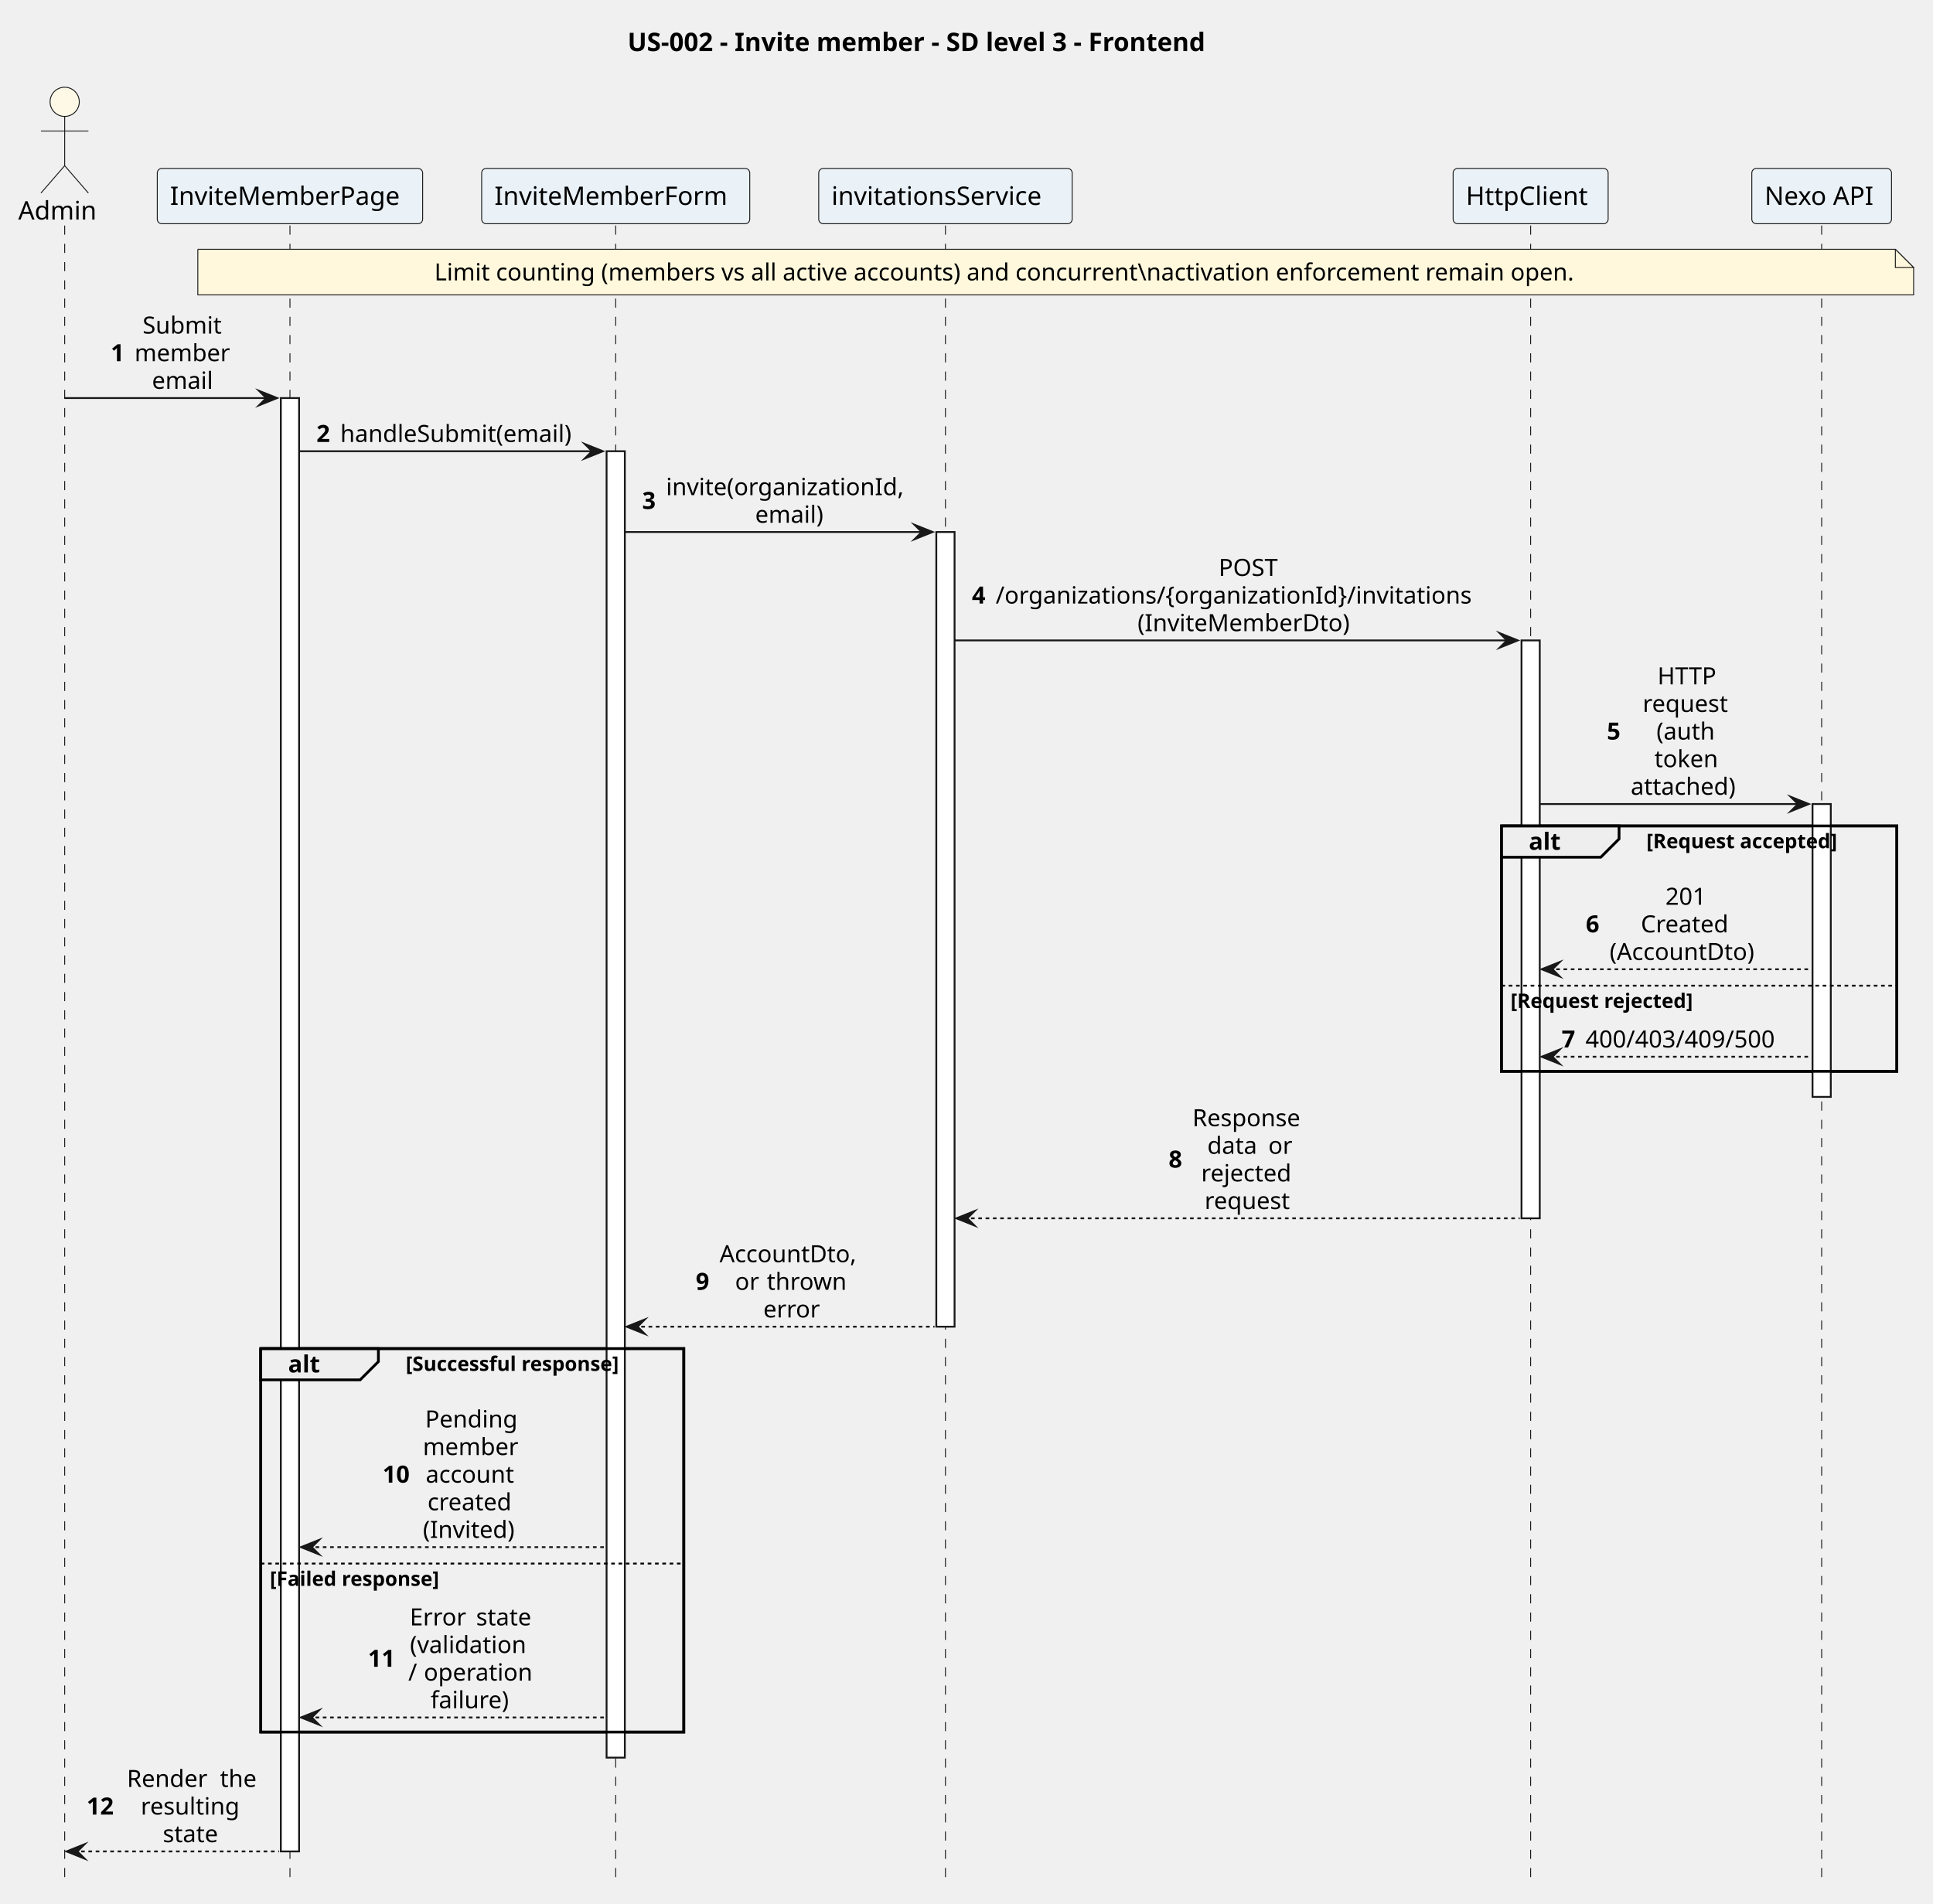
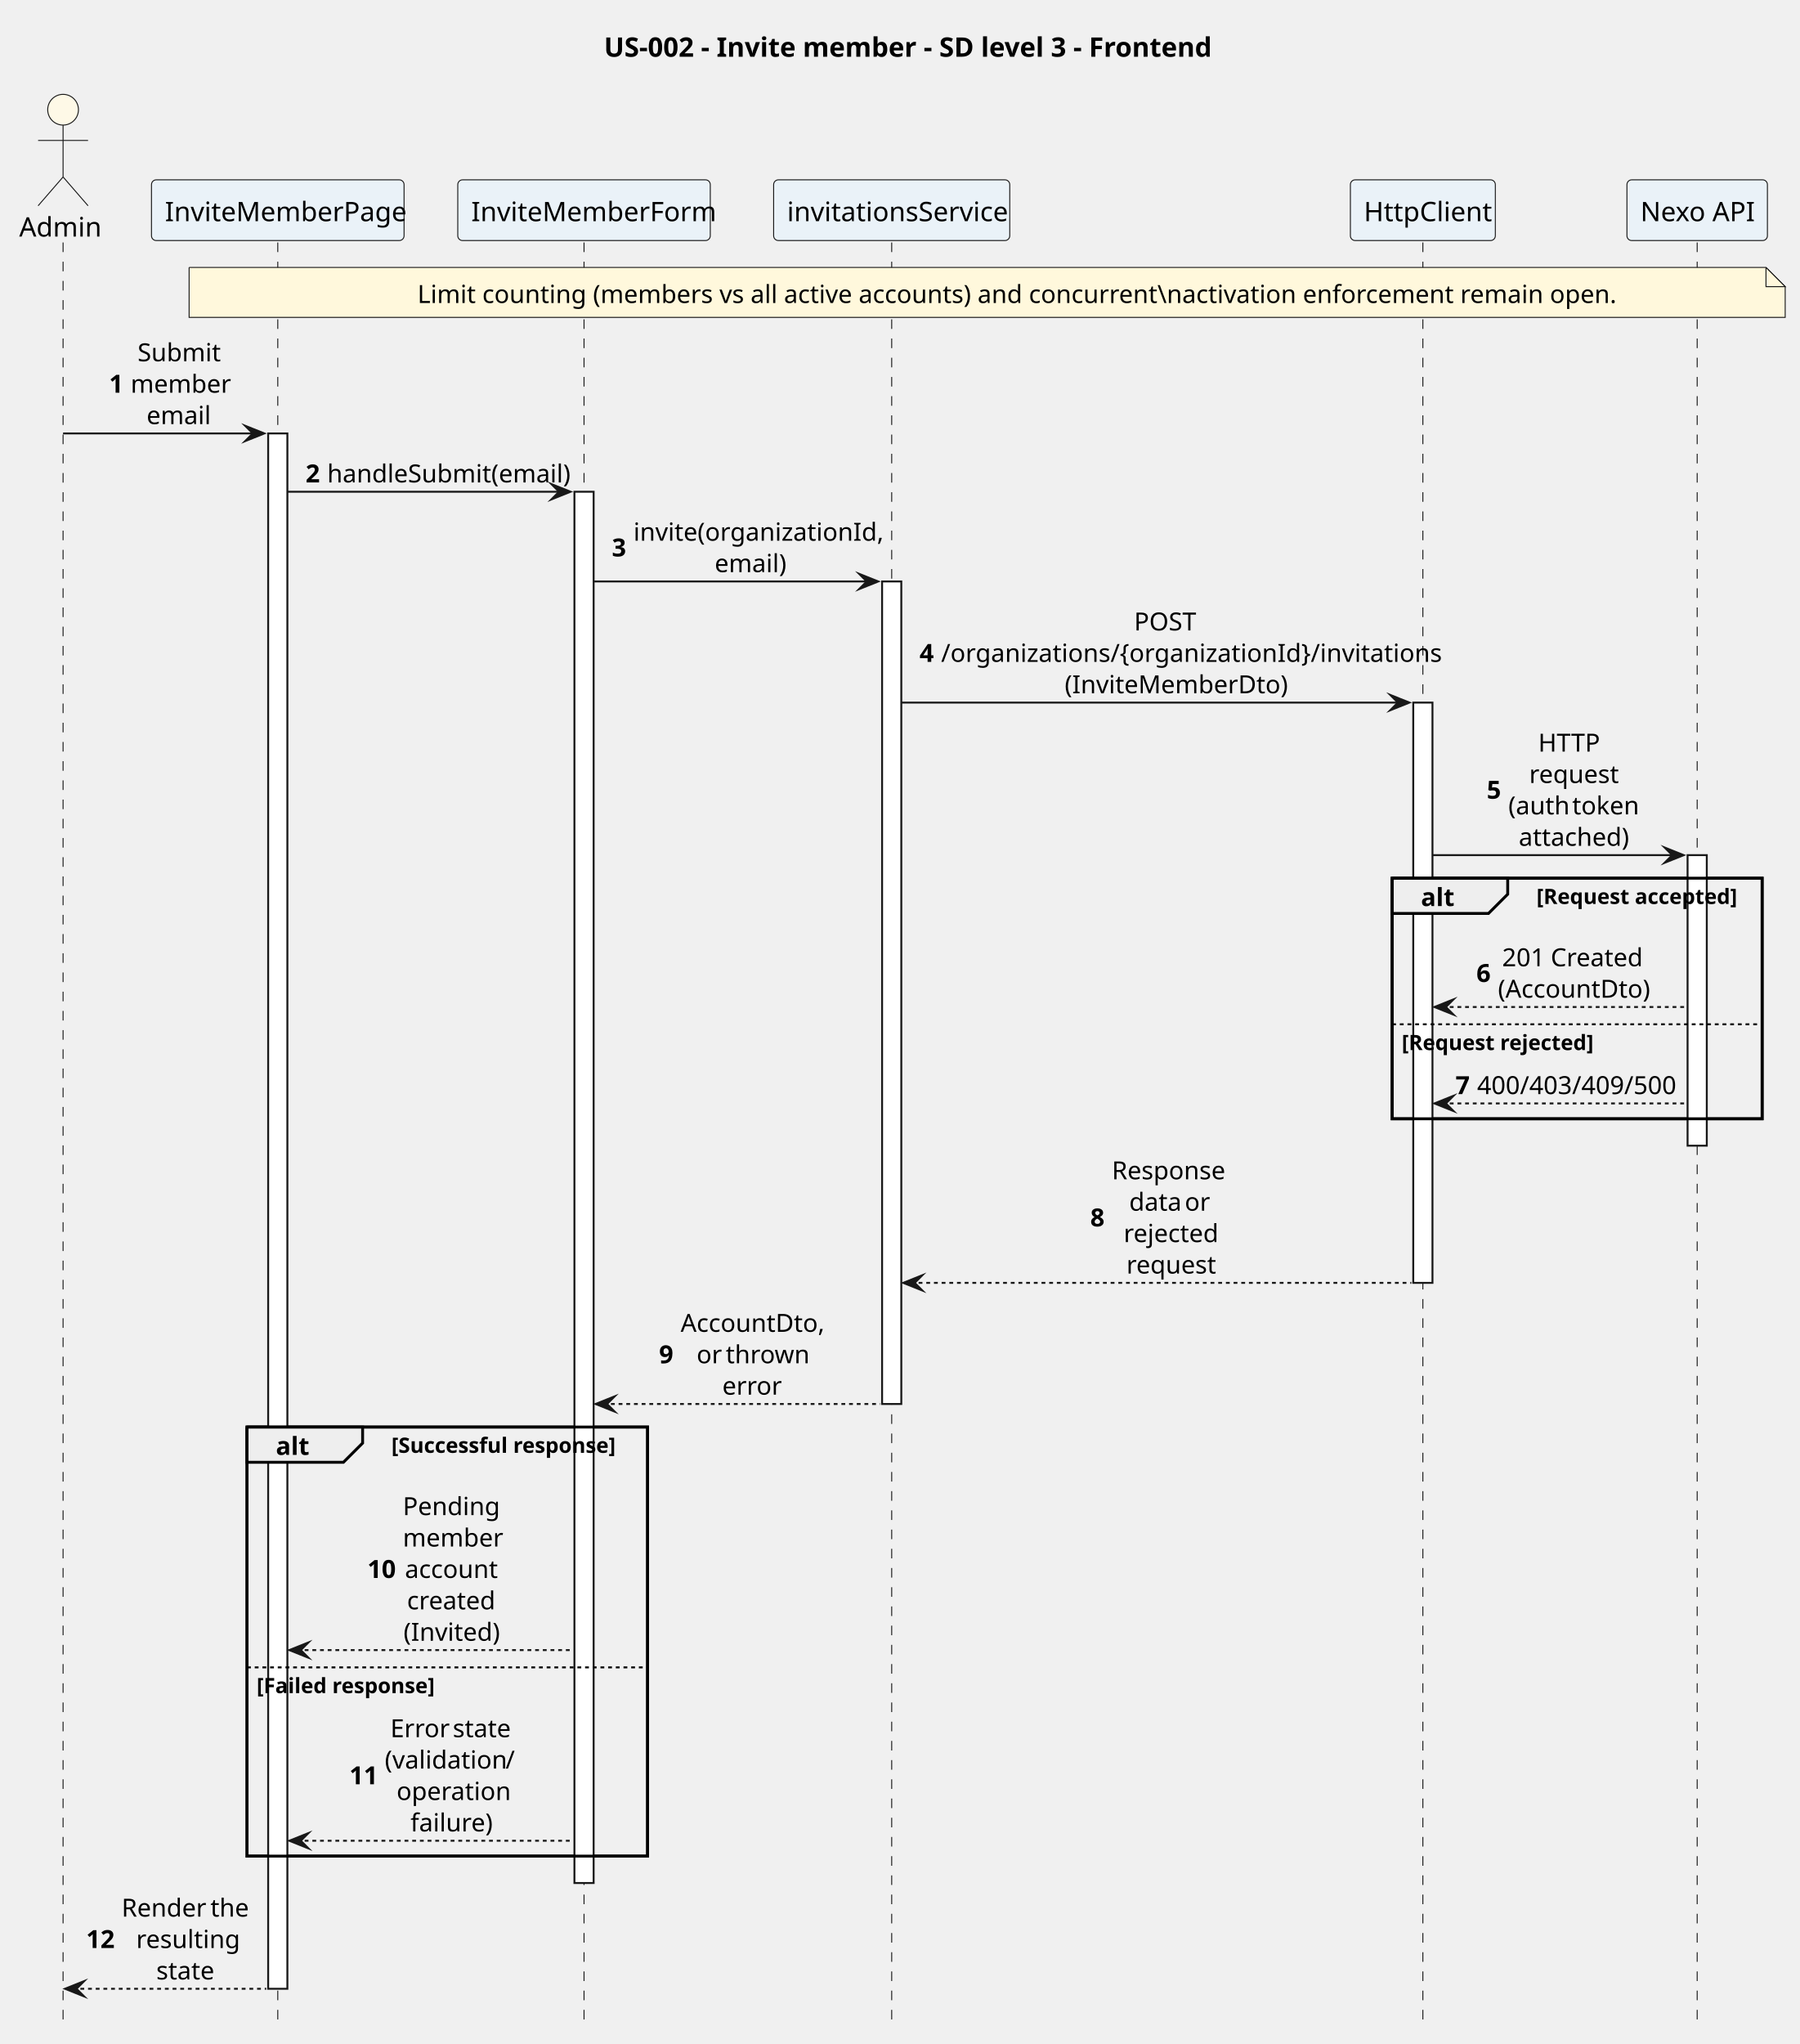
- <svg xmlns="http://www.w3.org/2000/svg" version="1.1" data-diagram-type="SEQUENCE" style="width:1059px;height:1043px;background:#FFFFFF;" width="1059px" height="1043px" viewBox="0 0 1059 1043" zoomAndPan="magnify" preserveAspectRatio="none" contentStyleType="text/css">
+ <svg xmlns="http://www.w3.org/2000/svg" version="1.1" data-diagram-type="SEQUENCE" style="width:937px;height:1064px;background:#FFFFFF;" width="937px" height="1064px" viewBox="0 0 937 1064" zoomAndPan="magnify" preserveAspectRatio="none" contentStyleType="text/css">
  <defs />
  <g font-family="sans-serif" lengthAdjust="spacing">
    <g class="title" data-source-line="1">
-       <text x="343.816" y="27.995" fill="#000" font-size="14" textLength="369.551" font-weight="700">US-002 - Invite member - SD level 3 - Frontend</text>
+       <text x="314.467" y="29.533" fill="#000" font-size="14" textLength="306.523" font-weight="700">US-002 - Invite member - SD level 3 - Frontend</text>
    </g>
-     <rect x="822.563" y="452.586" width="216.62" height="134.469" fill="none" style="stroke:#000;stroke-width:1.5;" />
-     <rect x="142.854" y="738.984" width="231.767" height="210.133" fill="none" style="stroke:#000;stroke-width:1.5;" />
+     <rect x="724.815" y="457.141" width="192.642" height="125.242" fill="none" style="stroke:#000;stroke-width:1.5;" />
+     <rect x="128.622" y="742.844" width="208.545" height="223.352" fill="none" style="stroke:#000;stroke-width:1.5;" />
    <g>
-       <rect x="31.932" y="123.594" width="8" height="908.922" fill="#000" fill-opacity="0" />
-       <line x1="35.432" y1="123.594" x2="35.432" y2="1032.516" style="stroke:#181818;stroke-width:0.5;stroke-dasharray:5,5;" />
+       <rect x="29.341" y="126.219" width="8" height="927.031" fill="#000" fill-opacity="0" />
+       <line x1="32.841" y1="126.219" x2="32.841" y2="1053.25" style="stroke:#181818;stroke-width:0.5;stroke-dasharray:5,5;" />
    </g>
    <g>
-       <rect x="155.354" y="123.594" width="8" height="908.922" fill="#000" fill-opacity="0" />
-       <line x1="158.854" y1="123.594" x2="158.854" y2="1032.516" style="stroke:#181818;stroke-width:0.5;stroke-dasharray:5,5;" />
+       <rect x="141.122" y="126.219" width="8" height="927.031" fill="#000" fill-opacity="0" />
+       <line x1="144.622" y1="126.219" x2="144.622" y2="1053.25" style="stroke:#181818;stroke-width:0.5;stroke-dasharray:5,5;" />
    </g>
    <g>
-       <rect x="153.854" y="218.125" width="10" height="796.391" fill="#FFF" style="stroke:#181818;stroke-width:1;" />
+       <rect x="139.622" y="225.625" width="10" height="809.625" fill="#FFF" style="stroke:#181818;stroke-width:1;" />
    </g>
    <g>
-       <rect x="333.817" y="123.594" width="8" height="908.922" fill="#000" fill-opacity="0" />
-       <line x1="337.317" y1="123.594" x2="337.317" y2="1032.516" style="stroke:#181818;stroke-width:0.5;stroke-dasharray:5,5;" />
+       <rect x="300.574" y="126.219" width="8" height="927.031" fill="#000" fill-opacity="0" />
+       <line x1="304.074" y1="126.219" x2="304.074" y2="1053.25" style="stroke:#181818;stroke-width:0.5;stroke-dasharray:5,5;" />
    </g>
    <g>
-       <rect x="332.317" y="247.258" width="10" height="715.859" fill="#FFF" style="stroke:#181818;stroke-width:1;" />
+       <rect x="299.074" y="255.977" width="10" height="724.219" fill="#FFF" style="stroke:#181818;stroke-width:1;" />
    </g>
    <g>
-       <rect x="514.464" y="123.594" width="8" height="908.922" fill="#000" fill-opacity="0" />
-       <line x1="517.964" y1="123.594" x2="517.964" y2="1032.516" style="stroke:#181818;stroke-width:0.5;stroke-dasharray:5,5;" />
+       <rect x="460.762" y="126.219" width="8" height="927.031" fill="#000" fill-opacity="0" />
+       <line x1="464.262" y1="126.219" x2="464.262" y2="1053.25" style="stroke:#181818;stroke-width:0.5;stroke-dasharray:5,5;" />
    </g>
    <g>
-       <rect x="512.964" y="291.523" width="10" height="435.461" fill="#FFF" style="stroke:#181818;stroke-width:1;" />
+       <rect x="459.262" y="302.68" width="10" height="428.164" fill="#FFF" style="stroke:#181818;stroke-width:1;" />
    </g>
    <g>
-       <rect x="835.063" y="123.594" width="8" height="908.922" fill="#000" fill-opacity="0" />
-       <line x1="838.563" y1="123.594" x2="838.563" y2="1032.516" style="stroke:#181818;stroke-width:0.5;stroke-dasharray:5,5;" />
+       <rect x="737.315" y="126.219" width="8" height="927.031" fill="#000" fill-opacity="0" />
+       <line x1="740.815" y1="126.219" x2="740.815" y2="1053.25" style="stroke:#181818;stroke-width:0.5;stroke-dasharray:5,5;" />
    </g>
    <g>
-       <rect x="833.563" y="350.922" width="10" height="316.664" fill="#FFF" style="stroke:#181818;stroke-width:1;" />
+       <rect x="735.815" y="365.734" width="10" height="302.055" fill="#FFF" style="stroke:#181818;stroke-width:1;" />
    </g>
    <g>
-       <rect x="994.5" y="123.594" width="8" height="908.922" fill="#000" fill-opacity="0" />
-       <line x1="998" y1="123.594" x2="998" y2="1032.516" style="stroke:#181818;stroke-width:0.5;stroke-dasharray:5,5;" />
+       <rect x="880.14" y="126.219" width="8" height="927.031" fill="#000" fill-opacity="0" />
+       <line x1="883.64" y1="126.219" x2="883.64" y2="1053.25" style="stroke:#181818;stroke-width:0.5;stroke-dasharray:5,5;" />
    </g>
    <g>
-       <rect x="993" y="440.586" width="10" height="160.469" fill="#FFF" style="stroke:#181818;stroke-width:1;" />
+       <rect x="878.64" y="445.141" width="10" height="151.242" fill="#FFF" style="stroke:#181818;stroke-width:1;" />
    </g>
-     <text x="10" y="120.292" fill="#000" font-size="14" textLength="44.864">Admin</text>
-     <ellipse cx="35.432" cy="55.797" rx="8" ry="8" fill="#FEF9E7" style="stroke:#181818;stroke-width:0.5;" />
-     <path d="M35.432,63.797 L35.432,90.797 M22.432,71.797 L48.432,71.797 M35.432,90.797 L22.432,105.797 M35.432,90.797 L48.432,105.797" style="stroke:#181818;stroke-width:0.5;" fill="none" />
-     <rect x="86.161" y="92.297" width="145.387" height="30.297" fill="#EAF2F8" style="stroke:#181818;stroke-width:0.5;" rx="2.5" ry="2.5" />
-     <text x="93.161" y="112.292" fill="#000" font-size="14" textLength="131.387">InviteMemberPage</text>
-     <rect x="263.879" y="92.297" width="146.877" height="30.297" fill="#EAF2F8" style="stroke:#181818;stroke-width:0.5;" rx="2.5" ry="2.5" />
-     <text x="270.879" y="112.292" fill="#000" font-size="14" textLength="132.877">InviteMemberForm</text>
-     <rect x="448.535" y="92.297" width="138.858" height="30.297" fill="#EAF2F8" style="stroke:#181818;stroke-width:0.5;" rx="2.5" ry="2.5" />
-     <text x="455.535" y="112.292" fill="#000" font-size="14" textLength="124.858">invitationsService</text>
-     <rect x="796.102" y="92.297" width="84.923" height="30.297" fill="#EAF2F8" style="stroke:#181818;stroke-width:0.5;" rx="2.5" ry="2.5" />
-     <text x="803.102" y="112.292" fill="#000" font-size="14" textLength="70.923">HttpClient</text>
-     <rect x="959.733" y="92.297" width="76.535" height="30.297" fill="#EAF2F8" style="stroke:#181818;stroke-width:0.5;" rx="2.5" ry="2.5" />
-     <text x="966.733" y="112.292" fill="#000" font-size="14" textLength="62.535">Nexo API</text>
-     <path d="M108.374,136.594 L108.374,161.594 L1048.374,161.594 L1048.374,146.594 L1038.374,136.594 L108.374,136.594" style="stroke:#181818;stroke-width:0.5;" fill="#FFF8DC" />
-     <path d="M1038.374,136.594 L1038.374,146.594 L1048.374,146.594 L1038.374,136.594" style="stroke:#181818;stroke-width:0.5;" fill="#FFF8DC" />
-     <text x="237.978" y="153.661" fill="#000" font-size="13" textLength="671.899">Limit counting (members vs all active accounts) and concurrent\nactivation enforcement remain open.</text>
-     <polygon points="141.854,214.125,151.854,218.125,141.854,222.125,145.854,218.125" fill="#181818" style="stroke:#181818;stroke-width:1;stroke-linejoin:miter;stroke-miterlimit:10;" />
-     <line x1="35.432" y1="218.125" x2="147.854" y2="218.125" style="stroke:#181818;stroke-width:1;" />
-     <text x="60.661" y="197.926" fill="#000" font-size="13" font-weight="700">1</text>
-     <text x="78.108" y="182.793" fill="#000" font-size="13" textLength="46.116">Submit</text>
-     <text x="73.706" y="197.926" fill="#000" font-size="13" textLength="54.92">member</text>
-     <text x="83.24" y="213.059" fill="#000" font-size="13" textLength="35.852">email</text>
-     <polygon points="320.317,243.258,330.317,247.258,320.317,251.258,324.317,247.258" fill="#181818" style="stroke:#181818;stroke-width:1;stroke-linejoin:miter;stroke-miterlimit:10;" />
-     <line x1="163.854" y1="247.258" x2="326.317" y2="247.258" style="stroke:#181818;stroke-width:1;" />
-     <text x="173.354" y="242.192" fill="#000" font-size="13" font-weight="700">2</text>
-     <text x="186.4" y="242.192" fill="#000" font-size="13" textLength="136.417">handleSubmit(email)</text>
-     <polygon points="500.964,287.523,510.964,291.523,500.964,295.523,504.964,291.523" fill="#181818" style="stroke:#181818;stroke-width:1;stroke-linejoin:miter;stroke-miterlimit:10;" />
-     <line x1="342.317" y1="291.523" x2="506.964" y2="291.523" style="stroke:#181818;stroke-width:1;" />
-     <text x="351.817" y="278.891" fill="#000" font-size="13" font-weight="700">3</text>
-     <text x="364.863" y="271.325" fill="#000" font-size="13" textLength="138.601">invite(organizationId,</text>
-     <text x="413.702" y="286.458" fill="#000" font-size="13" textLength="40.923">email)</text>
-     <polygon points="821.563,346.922,831.563,350.922,821.563,354.922,825.563,350.922" fill="#181818" style="stroke:#181818;stroke-width:1;stroke-linejoin:miter;stroke-miterlimit:10;" />
-     <line x1="522.964" y1="350.922" x2="827.563" y2="350.922" style="stroke:#181818;stroke-width:1;" />
-     <text x="532.464" y="330.723" fill="#000" font-size="13" font-weight="700">4</text>
-     <text x="667.654" y="315.59" fill="#000" font-size="13" textLength="34.265">POST</text>
-     <text x="545.509" y="330.723" fill="#000" font-size="13" textLength="278.554">/organizations/{organizationId}/invitations</text>
-     <text x="623.211" y="345.856" fill="#000" font-size="13" textLength="123.151">(InviteMemberDto)</text>
-     <polygon points="981,436.586,991,440.586,981,444.586,985,440.586" fill="#181818" style="stroke:#181818;stroke-width:1;stroke-linejoin:miter;stroke-miterlimit:10;" />
-     <line x1="843.563" y1="440.586" x2="987" y2="440.586" style="stroke:#181818;stroke-width:1;" />
-     <text x="880.342" y="405.254" fill="#000" font-size="13" font-weight="700">5</text>
-     <text x="908.056" y="374.989" fill="#000" font-size="13" textLength="33.497">HTTP</text>
-     <text x="899.954" y="390.122" fill="#000" font-size="13" textLength="49.702">request</text>
-     <text x="907.498" y="405.254" fill="#000" font-size="13" textLength="34.614">(auth</text>
-     <text x="906.396" y="420.387" fill="#000" font-size="13" textLength="36.816">token</text>
-     <text x="893.387" y="435.52" fill="#000" font-size="13" textLength="62.835">attached)</text>
-     <path d="M822.563,452.586 L887.006,452.586 L887.006,459.719 L877.006,469.719 L822.563,469.719 L822.563,452.586" style="stroke:#000;stroke-width:1.5;" fill="#EEE" />
-     <rect x="822.563" y="452.586" width="216.62" height="134.469" fill="none" style="stroke:#000;stroke-width:1.5;" />
-     <text x="837.563" y="465.653" fill="#000" font-size="13" textLength="19.443" font-weight="700">alt</text>
-     <text x="902.006" y="464.796" fill="#000" font-size="11" textLength="121.177" font-weight="700">[Request accepted]</text>
-     <polygon points="854.563,527.117,844.563,531.117,854.563,535.117,850.563,531.117" fill="#181818" style="stroke:#181818;stroke-width:1;stroke-linejoin:miter;stroke-miterlimit:10;" />
-     <line x1="848.563" y1="531.117" x2="992" y2="531.117" style="stroke:#181818;stroke-width:1;stroke-dasharray:2,2;" />
-     <text x="868.798" y="510.918" fill="#000" font-size="13" font-weight="700">6</text>
-     <text x="912.398" y="495.786" fill="#000" font-size="13" textLength="24.813">201</text>
-     <text x="898.938" y="510.918" fill="#000" font-size="13" textLength="51.733">Created</text>
-     <text x="881.844" y="526.051" fill="#000" font-size="13" textLength="85.922">(AccountDto)</text>
-     <line x1="822.563" y1="540.117" x2="1039.184" y2="540.117" style="stroke:#000;stroke-width:1;stroke-dasharray:2,2;" />
-     <text x="827.563" y="552.328" fill="#000" font-size="11" textLength="116.016" font-weight="700">[Request rejected]</text>
-     <polygon points="854.563,575.055,844.563,579.055,854.563,583.055,850.563,579.055" fill="#181818" style="stroke:#181818;stroke-width:1;stroke-linejoin:miter;stroke-miterlimit:10;" />
-     <line x1="848.563" y1="579.055" x2="992" y2="579.055" style="stroke:#181818;stroke-width:1;stroke-dasharray:2,2;" />
-     <text x="855.563" y="573.989" fill="#000" font-size="13" font-weight="700">7</text>
-     <text x="868.609" y="573.989" fill="#000" font-size="13" textLength="112.392">400/403/409/500</text>
-     <polygon points="533.964,663.586,523.964,667.586,533.964,671.586,529.964,667.586" fill="#181818" style="stroke:#181818;stroke-width:1;stroke-linejoin:miter;stroke-miterlimit:10;" />
-     <line x1="527.964" y1="667.586" x2="832.563" y2="667.586" style="stroke:#181818;stroke-width:1;stroke-dasharray:2,2;" />
-     <text x="640.231" y="639.821" fill="#000" font-size="13" font-weight="700">8</text>
-     <text x="653.277" y="617.122" fill="#000" font-size="13" textLength="63.02">Response</text>
-     <text x="661.43" y="632.254" fill="#000" font-size="13" textLength="29.282">data</text>
-     <text x="690.712" y="632.254" fill="#000" font-size="13"> </text>
-     <text x="694.844" y="632.254" fill="#000" font-size="13" textLength="13.298">or</text>
-     <text x="658.063" y="647.387" fill="#000" font-size="13" textLength="53.447">rejected</text>
-     <text x="659.935" y="662.52" fill="#000" font-size="13" textLength="49.702">request</text>
-     <polygon points="353.317,722.984,343.317,726.984,353.317,730.984,349.317,726.984" fill="#181818" style="stroke:#181818;stroke-width:1;stroke-linejoin:miter;stroke-miterlimit:10;" />
-     <line x1="347.317" y1="726.984" x2="511.964" y2="726.984" style="stroke:#181818;stroke-width:1;stroke-dasharray:2,2;" />
-     <text x="381.163" y="706.786" fill="#000" font-size="13" font-weight="700">9</text>
-     <text x="394.208" y="691.653" fill="#000" font-size="13" textLength="79.911">AccountDto,</text>
-     <text x="402.695" y="706.786" fill="#000" font-size="13" textLength="13.298">or</text>
-     <text x="415.993" y="706.786" fill="#000" font-size="13"> </text>
-     <text x="420.125" y="706.786" fill="#000" font-size="13" textLength="45.506">thrown</text>
-     <text x="418.17" y="721.918" fill="#000" font-size="13" textLength="31.986">error</text>
-     <path d="M142.854,738.984 L207.297,738.984 L207.297,746.117 L197.297,756.117 L142.854,756.117 L142.854,738.984" style="stroke:#000;stroke-width:1.5;" fill="#EEE" />
-     <rect x="142.854" y="738.984" width="231.767" height="210.133" fill="none" style="stroke:#000;stroke-width:1.5;" />
-     <text x="157.854" y="752.051" fill="#000" font-size="13" textLength="19.443" font-weight="700">alt</text>
-     <text x="222.297" y="751.195" fill="#000" font-size="11" textLength="136.324" font-weight="700">[Successful response]</text>
-     <polygon points="174.854,843.781,164.854,847.781,174.854,851.781,170.854,847.781" fill="#181818" style="stroke:#181818;stroke-width:1;stroke-linejoin:miter;stroke-miterlimit:10;" />
-     <line x1="168.854" y1="847.781" x2="331.317" y2="847.781" style="stroke:#181818;stroke-width:1;stroke-dasharray:2,2;" />
-     <text x="209.581" y="812.45" fill="#000" font-size="13" textLength="18.091" font-weight="700">10</text>
-     <text x="232.916" y="782.184" fill="#000" font-size="13" textLength="52.432">Pending</text>
-     <text x="231.671" y="797.317" fill="#000" font-size="13" textLength="54.92">member</text>
-     <text x="233.236" y="812.45" fill="#000" font-size="13" textLength="51.791">account</text>
-     <text x="234.229" y="827.583" fill="#000" font-size="13" textLength="49.804">created</text>
-     <text x="231.697" y="842.715" fill="#000" font-size="13" textLength="54.869">(Invited)</text>
-     <line x1="142.854" y1="856.781" x2="374.621" y2="856.781" style="stroke:#000;stroke-width:1;stroke-dasharray:2,2;" />
-     <text x="147.854" y="868.992" fill="#000" font-size="11" textLength="108.399" font-weight="700">[Failed response]</text>
-     <polygon points="174.854,937.117,164.854,941.117,174.854,945.117,170.854,941.117" fill="#181818" style="stroke:#181818;stroke-width:1;stroke-linejoin:miter;stroke-miterlimit:10;" />
-     <line x1="168.854" y1="941.117" x2="331.317" y2="941.117" style="stroke:#181818;stroke-width:1;stroke-dasharray:2,2;" />
-     <text x="201.576" y="913.352" fill="#000" font-size="13" textLength="18.091" font-weight="700">11</text>
-     <text x="224.499" y="890.653" fill="#000" font-size="13" textLength="32.202">Error</text>
-     <text x="256.7" y="890.653" fill="#000" font-size="13"> </text>
-     <text x="260.833" y="890.653" fill="#000" font-size="13" textLength="32.932">state</text>
-     <text x="224.594" y="905.786" fill="#000" font-size="13" textLength="69.075">(validation</text>
-     <text x="223.667" y="920.918" fill="#000" font-size="13">/</text>
-     <text x="228.047" y="920.918" fill="#000" font-size="13"> </text>
-     <text x="232.179" y="920.918" fill="#000" font-size="13" textLength="62.417">operation</text>
-     <text x="235.921" y="936.051" fill="#000" font-size="13" textLength="46.42">failure)</text>
-     <polygon points="46.432,1010.516,36.432,1014.516,46.432,1018.516,42.432,1014.516" fill="#181818" style="stroke:#181818;stroke-width:1;stroke-linejoin:miter;stroke-miterlimit:10;" />
-     <line x1="40.432" y1="1014.516" x2="152.854" y2="1014.516" style="stroke:#181818;stroke-width:1;stroke-dasharray:2,2;" />
-     <text x="47.432" y="994.317" fill="#000" font-size="13" textLength="18.091" font-weight="700">12</text>
-     <text x="69.523" y="979.184" fill="#000" font-size="13" textLength="46.865">Render</text>
-     <text x="116.388" y="979.184" fill="#000" font-size="13"> </text>
-     <text x="120.52" y="979.184" fill="#000" font-size="13" textLength="21.334">the</text>
-     <text x="77.105" y="994.317" fill="#000" font-size="13" textLength="57.167">resulting</text>
-     <text x="89.223" y="1009.45" fill="#000" font-size="13" textLength="32.932">state</text>
+     <text x="10" y="123.143" fill="#000" font-size="14" textLength="39.683">Admin</text>
+     <ellipse cx="32.841" cy="57.109" rx="8" ry="8" fill="#FEF9E7" style="stroke:#181818;stroke-width:0.5;" />
+     <path d="M32.841,65.109 L32.841,92.109 M19.841,73.109 L45.841,73.109 M32.841,92.109 L19.841,107.109 M32.841,92.109 L45.841,107.109" style="stroke:#181818;stroke-width:0.5;" fill="none" />
+     <rect x="78.871" y="93.609" width="131.503" height="31.609" fill="#EAF2F8" style="stroke:#181818;stroke-width:0.5;" rx="2.5" ry="2.5" />
+     <text x="85.871" y="115.143" fill="#000" font-size="14" textLength="117.503">InviteMemberPage</text>
+     <rect x="238.339" y="93.609" width="131.469" height="31.609" fill="#EAF2F8" style="stroke:#181818;stroke-width:0.5;" rx="2.5" ry="2.5" />
+     <text x="245.339" y="115.143" fill="#000" font-size="14" textLength="117.469">InviteMemberForm</text>
+     <rect x="402.793" y="93.609" width="122.938" height="31.609" fill="#EAF2F8" style="stroke:#181818;stroke-width:0.5;" rx="2.5" ry="2.5" />
+     <text x="409.793" y="115.143" fill="#000" font-size="14" textLength="108.938">invitationsService</text>
+     <rect x="703.081" y="93.609" width="75.469" height="31.609" fill="#EAF2F8" style="stroke:#181818;stroke-width:0.5;" rx="2.5" ry="2.5" />
+     <text x="710.081" y="115.143" fill="#000" font-size="14" textLength="61.469">HttpClient</text>
+     <rect x="847.071" y="93.609" width="73.138" height="31.609" fill="#EAF2F8" style="stroke:#181818;stroke-width:0.5;" rx="2.5" ry="2.5" />
+     <text x="854.071" y="115.143" fill="#000" font-size="14" textLength="59.138">Nexo API</text>
+     <path d="M98.462,139.219 L98.462,165.219 L929.462,165.219 L929.462,149.219 L919.462,139.219 L98.462,139.219" style="stroke:#181818;stroke-width:0.5;" fill="#FFF8DC" />
+     <path d="M919.462,139.219 L919.462,149.219 L929.462,149.219 L919.462,139.219" style="stroke:#181818;stroke-width:0.5;" fill="#FFF8DC" />
+     <text x="217.35" y="157.714" fill="#000" font-size="13" textLength="584.562">Limit counting (members vs all active accounts) and concurrent\nactivation enforcement remain open.</text>
+     <polygon points="127.622,221.625,137.622,225.625,127.622,229.625,131.622,225.625" fill="#181818" style="stroke:#181818;stroke-width:1;stroke-linejoin:miter;stroke-miterlimit:10;" />
+     <line x1="32.841" y1="225.625" x2="133.622" y2="225.625" style="stroke:#181818;stroke-width:1;" />
+     <text x="56.778" y="204.417" fill="#000" font-size="13" font-weight="700">1</text>
+     <text x="71.617" y="188.065" fill="#000" font-size="13" textLength="40.46">Submit</text>
+     <text x="68.008" y="204.417" fill="#000" font-size="13" textLength="47.677">member</text>
+     <text x="76.314" y="220.769" fill="#000" font-size="13" textLength="31.065">email</text>
+     <polygon points="287.074,251.977,297.074,255.977,287.074,259.977,291.074,255.977" fill="#181818" style="stroke:#181818;stroke-width:1;stroke-linejoin:miter;stroke-miterlimit:10;" />
+     <line x1="149.622" y1="255.977" x2="293.074" y2="255.977" style="stroke:#181818;stroke-width:1;" />
+     <text x="159.122" y="251.12" fill="#000" font-size="13" font-weight="700">2</text>
+     <text x="170.352" y="251.12" fill="#000" font-size="13" textLength="119.222">handleSubmit(email)</text>
+     <polygon points="447.262,298.68,457.262,302.68,447.262,306.68,451.262,302.68" fill="#181818" style="stroke:#181818;stroke-width:1;stroke-linejoin:miter;stroke-miterlimit:10;" />
+     <line x1="309.074" y1="302.68" x2="453.262" y2="302.68" style="stroke:#181818;stroke-width:1;" />
+     <text x="318.574" y="289.647" fill="#000" font-size="13" font-weight="700">3</text>
+     <text x="329.804" y="281.472" fill="#000" font-size="13" textLength="119.958">invite(organizationId,</text>
+     <text x="372.085" y="297.823" fill="#000" font-size="13" textLength="35.395">email)</text>
+     <polygon points="723.815,361.734,733.815,365.734,723.815,369.734,727.815,365.734" fill="#181818" style="stroke:#181818;stroke-width:1;stroke-linejoin:miter;stroke-miterlimit:10;" />
+     <line x1="469.262" y1="365.734" x2="729.815" y2="365.734" style="stroke:#181818;stroke-width:1;" />
+     <text x="478.762" y="344.526" fill="#000" font-size="13" font-weight="700">4</text>
+     <text x="590.456" y="328.175" fill="#000" font-size="13" textLength="35.395">POST</text>
+     <text x="489.992" y="344.526" fill="#000" font-size="13" textLength="236.323">/organizations/{organizationId}/invitations</text>
+     <text x="554.335" y="360.878" fill="#000" font-size="13" textLength="107.637">(InviteMemberDto)</text>
+     <polygon points="866.64,441.141,876.64,445.141,866.64,449.141,870.64,445.141" fill="#181818" style="stroke:#181818;stroke-width:1;stroke-linejoin:miter;stroke-miterlimit:10;" />
+     <line x1="745.815" y1="445.141" x2="872.64" y2="445.141" style="stroke:#181818;stroke-width:1;" />
+     <text x="774.09" y="415.757" fill="#000" font-size="13" font-weight="700">5</text>
+     <text x="800.872" y="391.229" fill="#000" font-size="13" textLength="33.941">HTTP</text>
+     <text x="796.162" y="407.581" fill="#000" font-size="13" textLength="43.361">request</text>
+     <text x="785.32" y="423.933" fill="#000" font-size="13" textLength="29.631">(auth</text>
+     <text x="814.951" y="423.933" fill="#000" font-size="13"> </text>
+     <text x="818.563" y="423.933" fill="#000" font-size="13" textLength="31.802">token</text>
+     <text x="790.741" y="440.284" fill="#000" font-size="13" textLength="54.203">attached)</text>
+     <path d="M724.815,457.141 L784.986,457.141 L784.986,465.492 L774.986,475.492 L724.815,475.492 L724.815,457.141" style="stroke:#000;stroke-width:1.5;" fill="#EEE" />
+     <rect x="724.815" y="457.141" width="192.642" height="125.242" fill="none" style="stroke:#000;stroke-width:1.5;" />
+     <text x="739.815" y="471.636" fill="#000" font-size="13" textLength="15.171" font-weight="700">alt</text>
+     <text x="799.986" y="470.56" fill="#000" font-size="11" textLength="101.471" font-weight="700">[Request accepted]</text>
+     <polygon points="756.815,520.195,746.815,524.195,756.815,528.195,752.815,524.195" fill="#181818" style="stroke:#181818;stroke-width:1;stroke-linejoin:miter;stroke-miterlimit:10;" />
+     <line x1="750.815" y1="524.195" x2="877.64" y2="524.195" style="stroke:#181818;stroke-width:1;stroke-dasharray:2,2;" />
+     <text x="768.682" y="511.163" fill="#000" font-size="13" font-weight="700">6</text>
+     <text x="782.067" y="502.987" fill="#000" font-size="13" textLength="21.69">201</text>
+     <text x="803.757" y="502.987" fill="#000" font-size="13"> </text>
+     <text x="807.369" y="502.987" fill="#000" font-size="13" textLength="46.249">Created</text>
+     <text x="779.912" y="519.339" fill="#000" font-size="13" textLength="75.861">(AccountDto)</text>
+     <line x1="724.815" y1="533.195" x2="917.457" y2="533.195" style="stroke:#000;stroke-width:1;stroke-dasharray:2,2;" />
+     <text x="729.815" y="546.614" fill="#000" font-size="11" textLength="95.971" font-weight="700">[Request rejected]</text>
+     <polygon points="756.815,570.383,746.815,574.383,756.815,578.383,752.815,574.383" fill="#181818" style="stroke:#181818;stroke-width:1;stroke-linejoin:miter;stroke-miterlimit:10;" />
+     <line x1="750.815" y1="574.383" x2="877.64" y2="574.383" style="stroke:#181818;stroke-width:1;stroke-dasharray:2,2;" />
+     <text x="757.815" y="569.526" fill="#000" font-size="13" font-weight="700">7</text>
+     <text x="769.045" y="569.526" fill="#000" font-size="13" textLength="97.595">400/403/409/500</text>
+     <polygon points="480.262,663.789,470.262,667.789,480.262,671.789,476.262,667.789" fill="#181818" style="stroke:#181818;stroke-width:1;stroke-linejoin:miter;stroke-miterlimit:10;" />
+     <line x1="474.262" y1="667.789" x2="734.815" y2="667.789" style="stroke:#181818;stroke-width:1;stroke-dasharray:2,2;" />
+     <text x="567.654" y="638.405" fill="#000" font-size="13" font-weight="700">8</text>
+     <text x="578.884" y="613.878" fill="#000" font-size="13" textLength="58.538">Response</text>
+     <text x="587.917" y="630.229" fill="#000" font-size="13" textLength="25.302">data</text>
+     <text x="613.219" y="630.229" fill="#000" font-size="13"> </text>
+     <text x="616.831" y="630.229" fill="#000" font-size="13" textLength="11.559">or</text>
+     <text x="585.029" y="646.581" fill="#000" font-size="13" textLength="46.249">rejected</text>
+     <text x="586.473" y="662.933" fill="#000" font-size="13" textLength="43.361">request</text>
+     <polygon points="320.074,726.844,310.074,730.844,320.074,734.844,316.074,730.844" fill="#181818" style="stroke:#181818;stroke-width:1;stroke-linejoin:miter;stroke-miterlimit:10;" />
+     <line x1="314.074" y1="730.844" x2="458.262" y2="730.844" style="stroke:#181818;stroke-width:1;stroke-dasharray:2,2;" />
+     <text x="343.146" y="709.636" fill="#000" font-size="13" font-weight="700">9</text>
+     <text x="354.375" y="693.284" fill="#000" font-size="13" textLength="70.814">AccountDto,</text>
+     <text x="362.688" y="709.636" fill="#000" font-size="13" textLength="11.559">or</text>
+     <text x="374.247" y="709.636" fill="#000" font-size="13"> </text>
+     <text x="377.859" y="709.636" fill="#000" font-size="13" textLength="39.019">thrown</text>
+     <text x="376.059" y="725.987" fill="#000" font-size="13" textLength="27.447">error</text>
+     <path d="M128.622,742.844 L188.793,742.844 L188.793,751.195 L178.793,761.195 L128.622,761.195 L128.622,742.844" style="stroke:#000;stroke-width:1.5;" fill="#EEE" />
+     <rect x="128.622" y="742.844" width="208.545" height="223.352" fill="none" style="stroke:#000;stroke-width:1.5;" />
+     <text x="143.622" y="757.339" fill="#000" font-size="13" textLength="15.171" font-weight="700">alt</text>
+     <text x="203.793" y="756.263" fill="#000" font-size="11" textLength="117.375" font-weight="700">[Successful response]</text>
+     <polygon points="160.622,854.953,150.622,858.953,160.622,862.953,156.622,858.953" fill="#181818" style="stroke:#181818;stroke-width:1;stroke-linejoin:miter;stroke-miterlimit:10;" />
+     <line x1="154.622" y1="858.953" x2="298.074" y2="858.953" style="stroke:#181818;stroke-width:1;stroke-dasharray:2,2;" />
+     <text x="191.263" y="821.394" fill="#000" font-size="13" textLength="14.46" font-weight="700">10</text>
+     <text x="209.723" y="788.69" fill="#000" font-size="13" textLength="47.709">Pending</text>
+     <text x="209.739" y="805.042" fill="#000" font-size="13" textLength="47.677">member</text>
+     <text x="210.812" y="821.394" fill="#000" font-size="13" textLength="45.532">account</text>
+     <text x="211.897" y="837.745" fill="#000" font-size="13" textLength="43.361">created</text>
+     <text x="210.098" y="854.097" fill="#000" font-size="13" textLength="46.96">(Invited)</text>
+     <line x1="128.622" y1="867.953" x2="337.167" y2="867.953" style="stroke:#000;stroke-width:1;stroke-dasharray:2,2;" />
+     <text x="133.622" y="881.372" fill="#000" font-size="11" textLength="91.078" font-weight="700">[Failed response]</text>
+     <polygon points="160.622,954.195,150.622,958.195,160.622,962.195,156.622,958.195" fill="#181818" style="stroke:#181818;stroke-width:1;stroke-linejoin:miter;stroke-miterlimit:10;" />
+     <line x1="154.622" y1="958.195" x2="298.074" y2="958.195" style="stroke:#181818;stroke-width:1;stroke-dasharray:2,2;" />
+     <text x="181.878" y="928.812" fill="#000" font-size="13" textLength="14.46" font-weight="700">11</text>
+     <text x="203.236" y="904.284" fill="#000" font-size="13" textLength="28.888">Error</text>
+     <text x="232.124" y="904.284" fill="#000" font-size="13"> </text>
+     <text x="235.736" y="904.284" fill="#000" font-size="13" textLength="28.184">state</text>
+     <text x="200.338" y="920.636" fill="#000" font-size="13" textLength="59.255">(validation</text>
+     <text x="259.594" y="920.636" fill="#000" font-size="13"> </text>
+     <text x="263.206" y="920.636" fill="#000" font-size="13">/</text>
+     <text x="206.473" y="936.987" fill="#000" font-size="13" textLength="54.209">operation</text>
+     <text x="213.71" y="953.339" fill="#000" font-size="13" textLength="39.736">failure)</text>
+     <polygon points="43.841,1031.25,33.841,1035.25,43.841,1039.25,39.841,1035.25" fill="#181818" style="stroke:#181818;stroke-width:1;stroke-linejoin:miter;stroke-miterlimit:10;" />
+     <line x1="37.841" y1="1035.25" x2="138.622" y2="1035.25" style="stroke:#181818;stroke-width:1;stroke-dasharray:2,2;" />
+     <text x="44.841" y="1014.042" fill="#000" font-size="13" textLength="14.46" font-weight="700">12</text>
+     <text x="63.301" y="997.69" fill="#000" font-size="13" textLength="42.637">Render</text>
+     <text x="105.938" y="997.69" fill="#000" font-size="13"> </text>
+     <text x="109.55" y="997.69" fill="#000" font-size="13" textLength="18.072">the</text>
+     <text x="70.893" y="1014.042" fill="#000" font-size="13" textLength="49.137">resulting</text>
+     <text x="81.37" y="1030.394" fill="#000" font-size="13" textLength="28.184">state</text>
  </g>
</svg>
